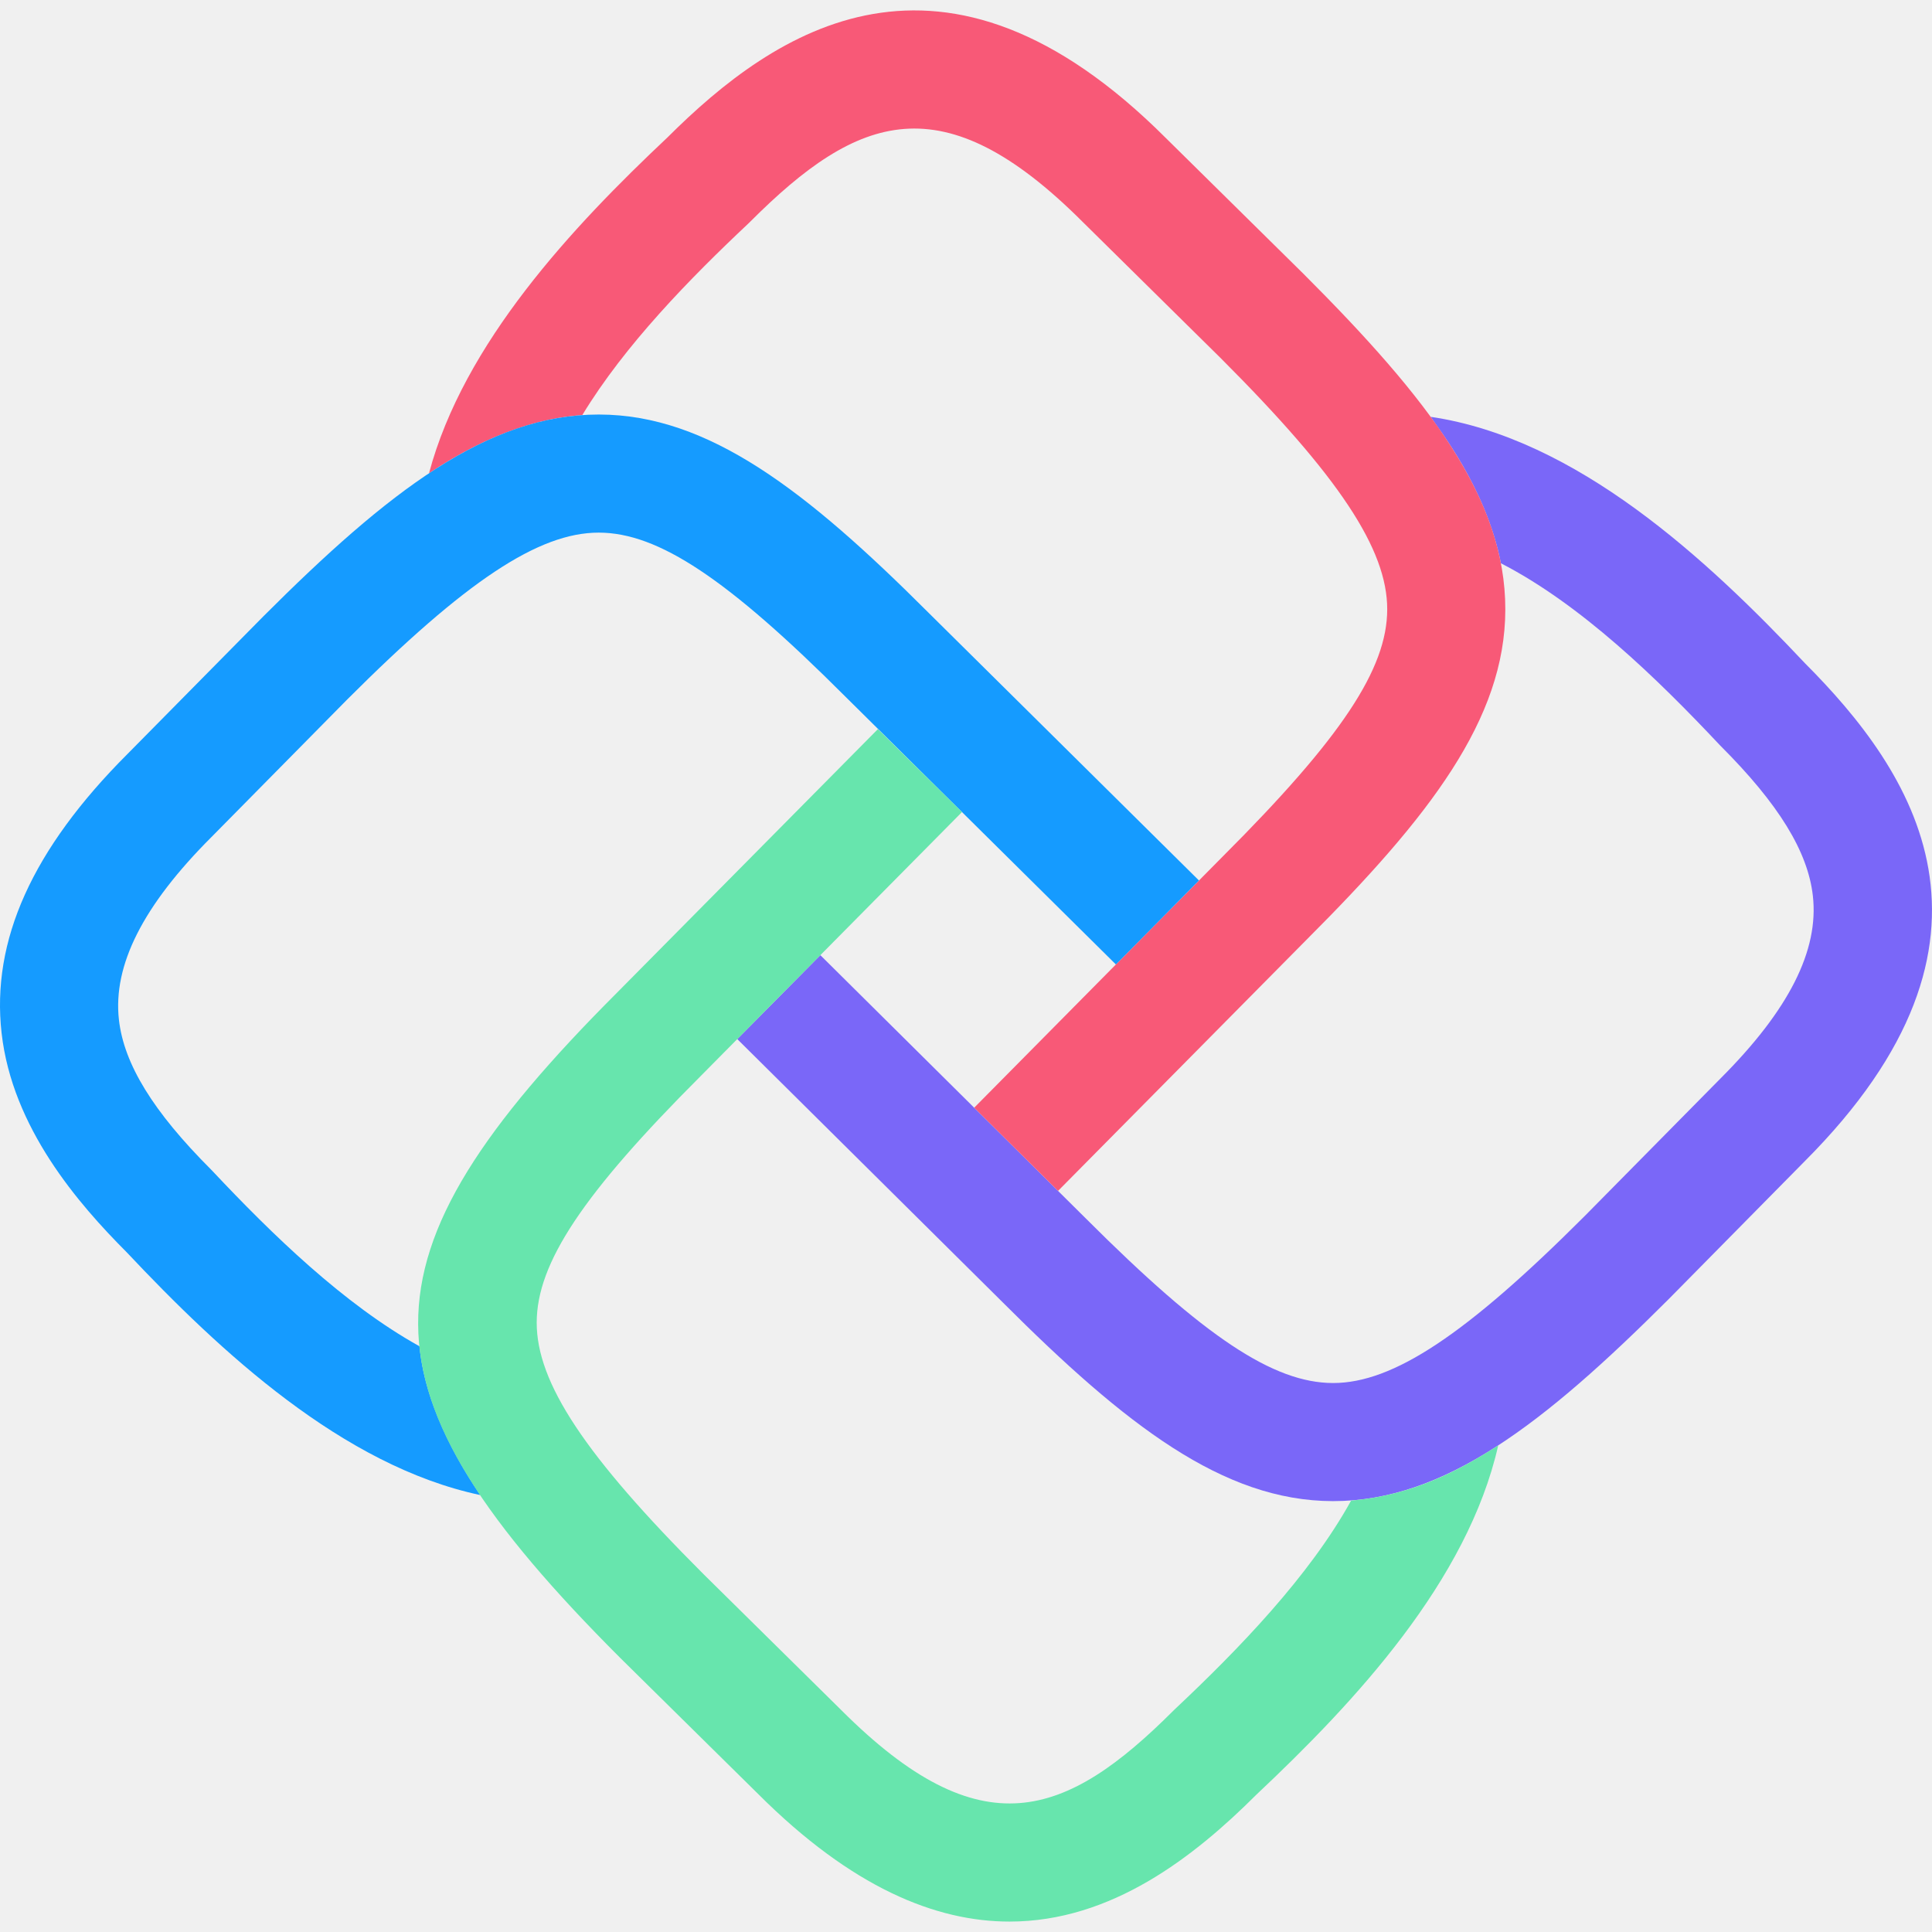
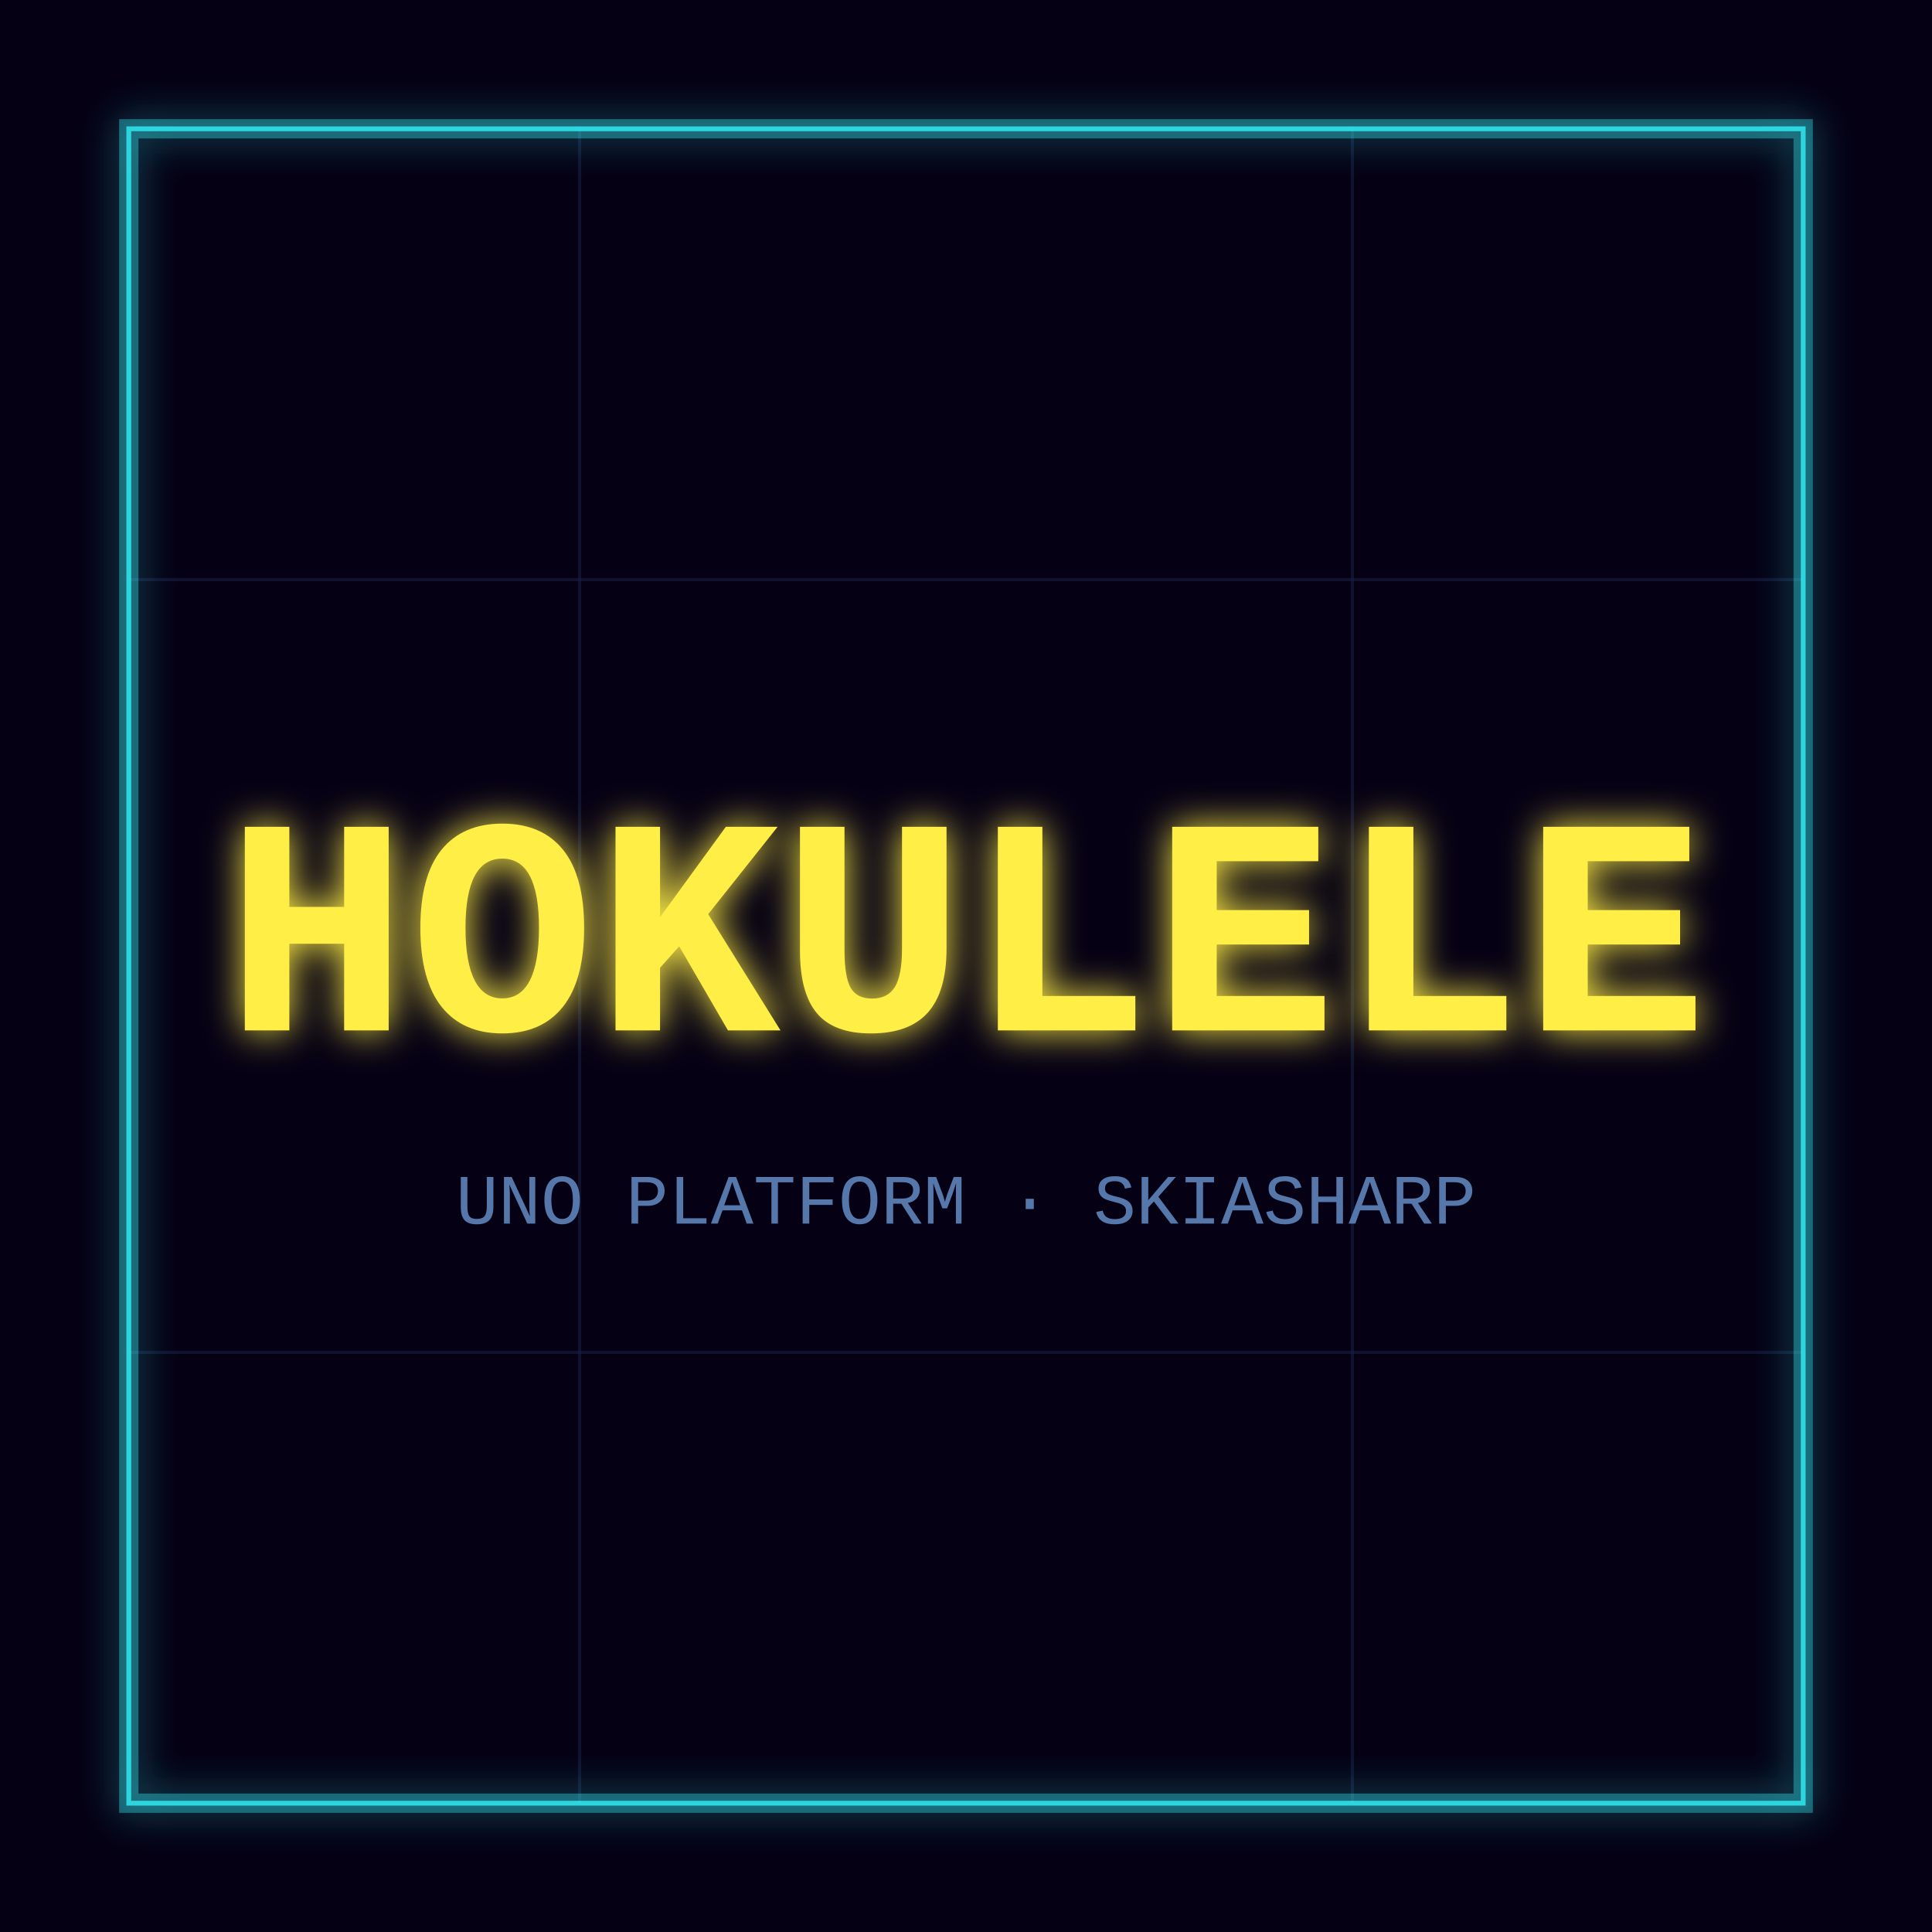
- <svg xmlns="http://www.w3.org/2000/svg" xmlns:xlink="http://www.w3.org/1999/xlink" width="450" height="450" viewBox="0 0 50.37 49.827" version="1.1" id="svg151">
-   <defs id="defs105">
-     <path id="aj28a0fd1a" d="M 1.738,0.156 3.927,2.323 2.347,3.919 0.101,1.81 Z" />
-     <path id="fdje57jgic" d="M 2.201,0.066 3.855,1.703 1.69,3.894 0.093,2.311 Z" />
-     <path id="6bg72xwlze" d="M 2.398,0.044 3.994,1.624 1.886,3.869 0.232,2.232 Z" />
-     <path id="eaqjnja8wg" d="M 1.736,0.023 3.981,2.132 2.344,3.786 0.156,1.619 Z" />
+ <svg xmlns="http://www.w3.org/2000/svg" viewBox="0 0 600 600" width="600" height="600">
+   <defs>
+     <filter id="glow" x="-50%" y="-50%" width="200%" height="200%">
+       <feGaussianBlur stdDeviation="6" result="blur" />
+       <feMerge>
+         <feMergeNode in="blur" />
+         <feMergeNode in="SourceGraphic" />
+       </feMerge>
+     </filter>
  </defs>
-   <g fill="none" fill-rule="evenodd" id="g149" transform="translate(-2.9304427e-4,-1.6465461e-4)">
-     <g id="g147">
-       <g id="g145">
-         <path fill="#7a67f8" d="M 34.758,38.865 H 34.746 C 31.892,38.86 29.342,36.882 26.152,33.692 l -6.93,-6.873 2.166,-2.188 6.937,6.88 c 3.075,3.074 4.876,4.272 6.427,4.275 h 0.005 c 1.567,0 3.467,-1.262 6.558,-4.353 l 3.541,-3.587 c 1.784,-1.784 2.57,-3.34 2.408,-4.762 -0.13,-1.156 -0.894,-2.397 -2.401,-3.904 L 44.83,19.146 C 43.202,17.414 41.211,15.483 39.131,14.414 38.745,12.437 37.48,10.881 37.3,10.596 c 3.803,0.559 7.197,3.703 9.758,6.424 2.788,2.794 5.803,7.176 -0.018,12.996 l -3.54,3.588 c -3.251,3.25 -5.844,5.261 -8.742,5.261" id="path107" />
-         <path fill="#f85977" d="m 25.399,28.608 6.492,-6.562 c 3.076,-3.076 4.274,-4.877 4.276,-6.428 0.004,-1.567 -1.257,-3.469 -4.352,-6.563 L 28.228,5.515 C 24.58,1.867 22.369,2.699 19.561,5.507 L 19.528,5.54 c -1.54,1.448 -3.237,3.182 -4.346,5.01 -1.031,0.073 -2.361,0.424 -3.997,1.518 0.906,-3.397 3.737,-6.422 6.216,-8.755 2.794,-2.789 7.177,-5.804 12.997,0.017 l 3.588,3.54 c 3.255,3.256 5.266,5.851 5.26,8.754 -0.005,2.854 -1.982,5.404 -5.172,8.594 l -6.489,6.559 z" id="path109" />
-         <path fill="#159bff" d="M 12.522,38.707 C 8.939,37.946 5.746,34.972 3.308,32.382 2.035,31.106 0.321,29.13 0.042,26.663 c -0.274,-2.414 0.8,-4.795 3.283,-7.278 l 3.542,-3.588 c 3.25,-3.25 5.843,-5.261 8.74,-5.261 h 0.013 c 2.854,0.005 5.404,1.983 8.593,5.172 l 7.046,6.976 -2.165,2.19 -7.053,-6.983 c -3.076,-3.076 -4.876,-4.273 -6.427,-4.276 h -0.006 c -1.566,0 -3.466,1.261 -6.557,4.352 L 5.51,21.555 c -1.784,1.784 -2.57,3.34 -2.409,4.762 0.131,1.156 0.894,2.396 2.402,3.904 l 0.033,0.034 c 1.55,1.649 3.43,3.479 5.401,4.573 0.168,1.739 1.2,3.297 1.585,3.88" id="path111" />
-         <path fill="#67e5ad" d="m 26.32,49.827 c -1.925,0 -4.114,-0.886 -6.557,-3.33 l -3.588,-3.54 C 9.167,35.949 9.151,32.546 16.086,25.61 l 6.802,-6.872 2.193,2.162 -6.812,6.882 c -3.076,3.076 -4.273,4.877 -4.276,6.427 -0.003,1.568 1.258,3.47 4.352,6.563 l 3.588,3.541 c 3.646,3.647 5.858,2.816 8.666,0.008 l 0.034,-0.033 c 1.654,-1.555 3.5,-3.46 4.593,-5.437 1.661,-0.14 2.9,-0.841 3.835,-1.438 -0.8,3.537 -3.738,6.69 -6.302,9.102 -1.62,1.618 -3.777,3.312 -6.439,3.312" id="path113" />
-         <g transform="translate(21.154,18.577)" id="g120">
-           <mask id="8jptpqrneb" fill="#ffffff">
-             <use xlink:href="#aj28a0fd1a" id="use115" />
-           </mask>
-           <path d="M 0.101,1.81 1.738,0.156 3.927,2.323 2.347,3.919 Z" mask="url(#8jptpqrneb)" id="path118" />
-         </g>
-         <g transform="translate(27.404,20.981)" id="g127">
-           <mask id="b2iljpfwbd" fill="#ffffff">
-             <use xlink:href="#fdje57jgic" id="use122" />
-           </mask>
-           <path d="M 2.201,0.066 3.855,1.703 1.69,3.894 0.093,2.311 Z" mask="url(#b2iljpfwbd)" id="path125" />
-         </g>
-         <g transform="translate(18.99,24.587)" id="g134">
-           <mask id="gj70tyfpnf" fill="#ffffff">
-             <use xlink:href="#6bg72xwlze" id="use129" />
-           </mask>
-           <path d="M 1.886,3.869 0.232,2.232 2.398,0.044 3.994,1.624 Z" mask="url(#gj70tyfpnf)" id="path132" />
-         </g>
-         <g transform="translate(25.24,26.99)" id="g141">
-           <mask id="z7vhvduckh" fill="#ffffff">
-             <use xlink:href="#eaqjnja8wg" id="use136" />
-           </mask>
-           <path d="M 3.981,2.132 2.344,3.786 0.156,1.619 1.736,0.023 Z" mask="url(#z7vhvduckh)" id="path139" />
-         </g>
-       </g>
-     </g>
+   <rect width="600" height="600" fill="#050014" />
+   <g stroke="#1a2244" stroke-width="1" stroke-opacity="0.55">
+     <line x1="40" y1="180" x2="560" y2="180" />
+     <line x1="40" y1="420" x2="560" y2="420" />
+     <line x1="180" y1="40" x2="180" y2="560" />
+     <line x1="420" y1="40" x2="420" y2="560" />
  </g>
+   <rect x="40" y="40" width="520" height="520" fill="none" stroke="#33F8FF" stroke-opacity="0.35" stroke-width="6" filter="url(#glow)" />
+   <rect x="40" y="40" width="520" height="520" fill="none" stroke="#33F8FF" stroke-opacity="0.75" stroke-width="1.5" />
+   <text x="300" y="320" text-anchor="middle" font-family="Consolas, 'Courier New', monospace" font-size="96" font-weight="bold" fill="#FFEE44" filter="url(#glow)">HOKULELE</text>
+   <text x="300" y="380" text-anchor="middle" font-family="Consolas, 'Courier New', monospace" font-size="22" fill="#5577AA">UNO PLATFORM · SKIASHARP</text>
</svg>
